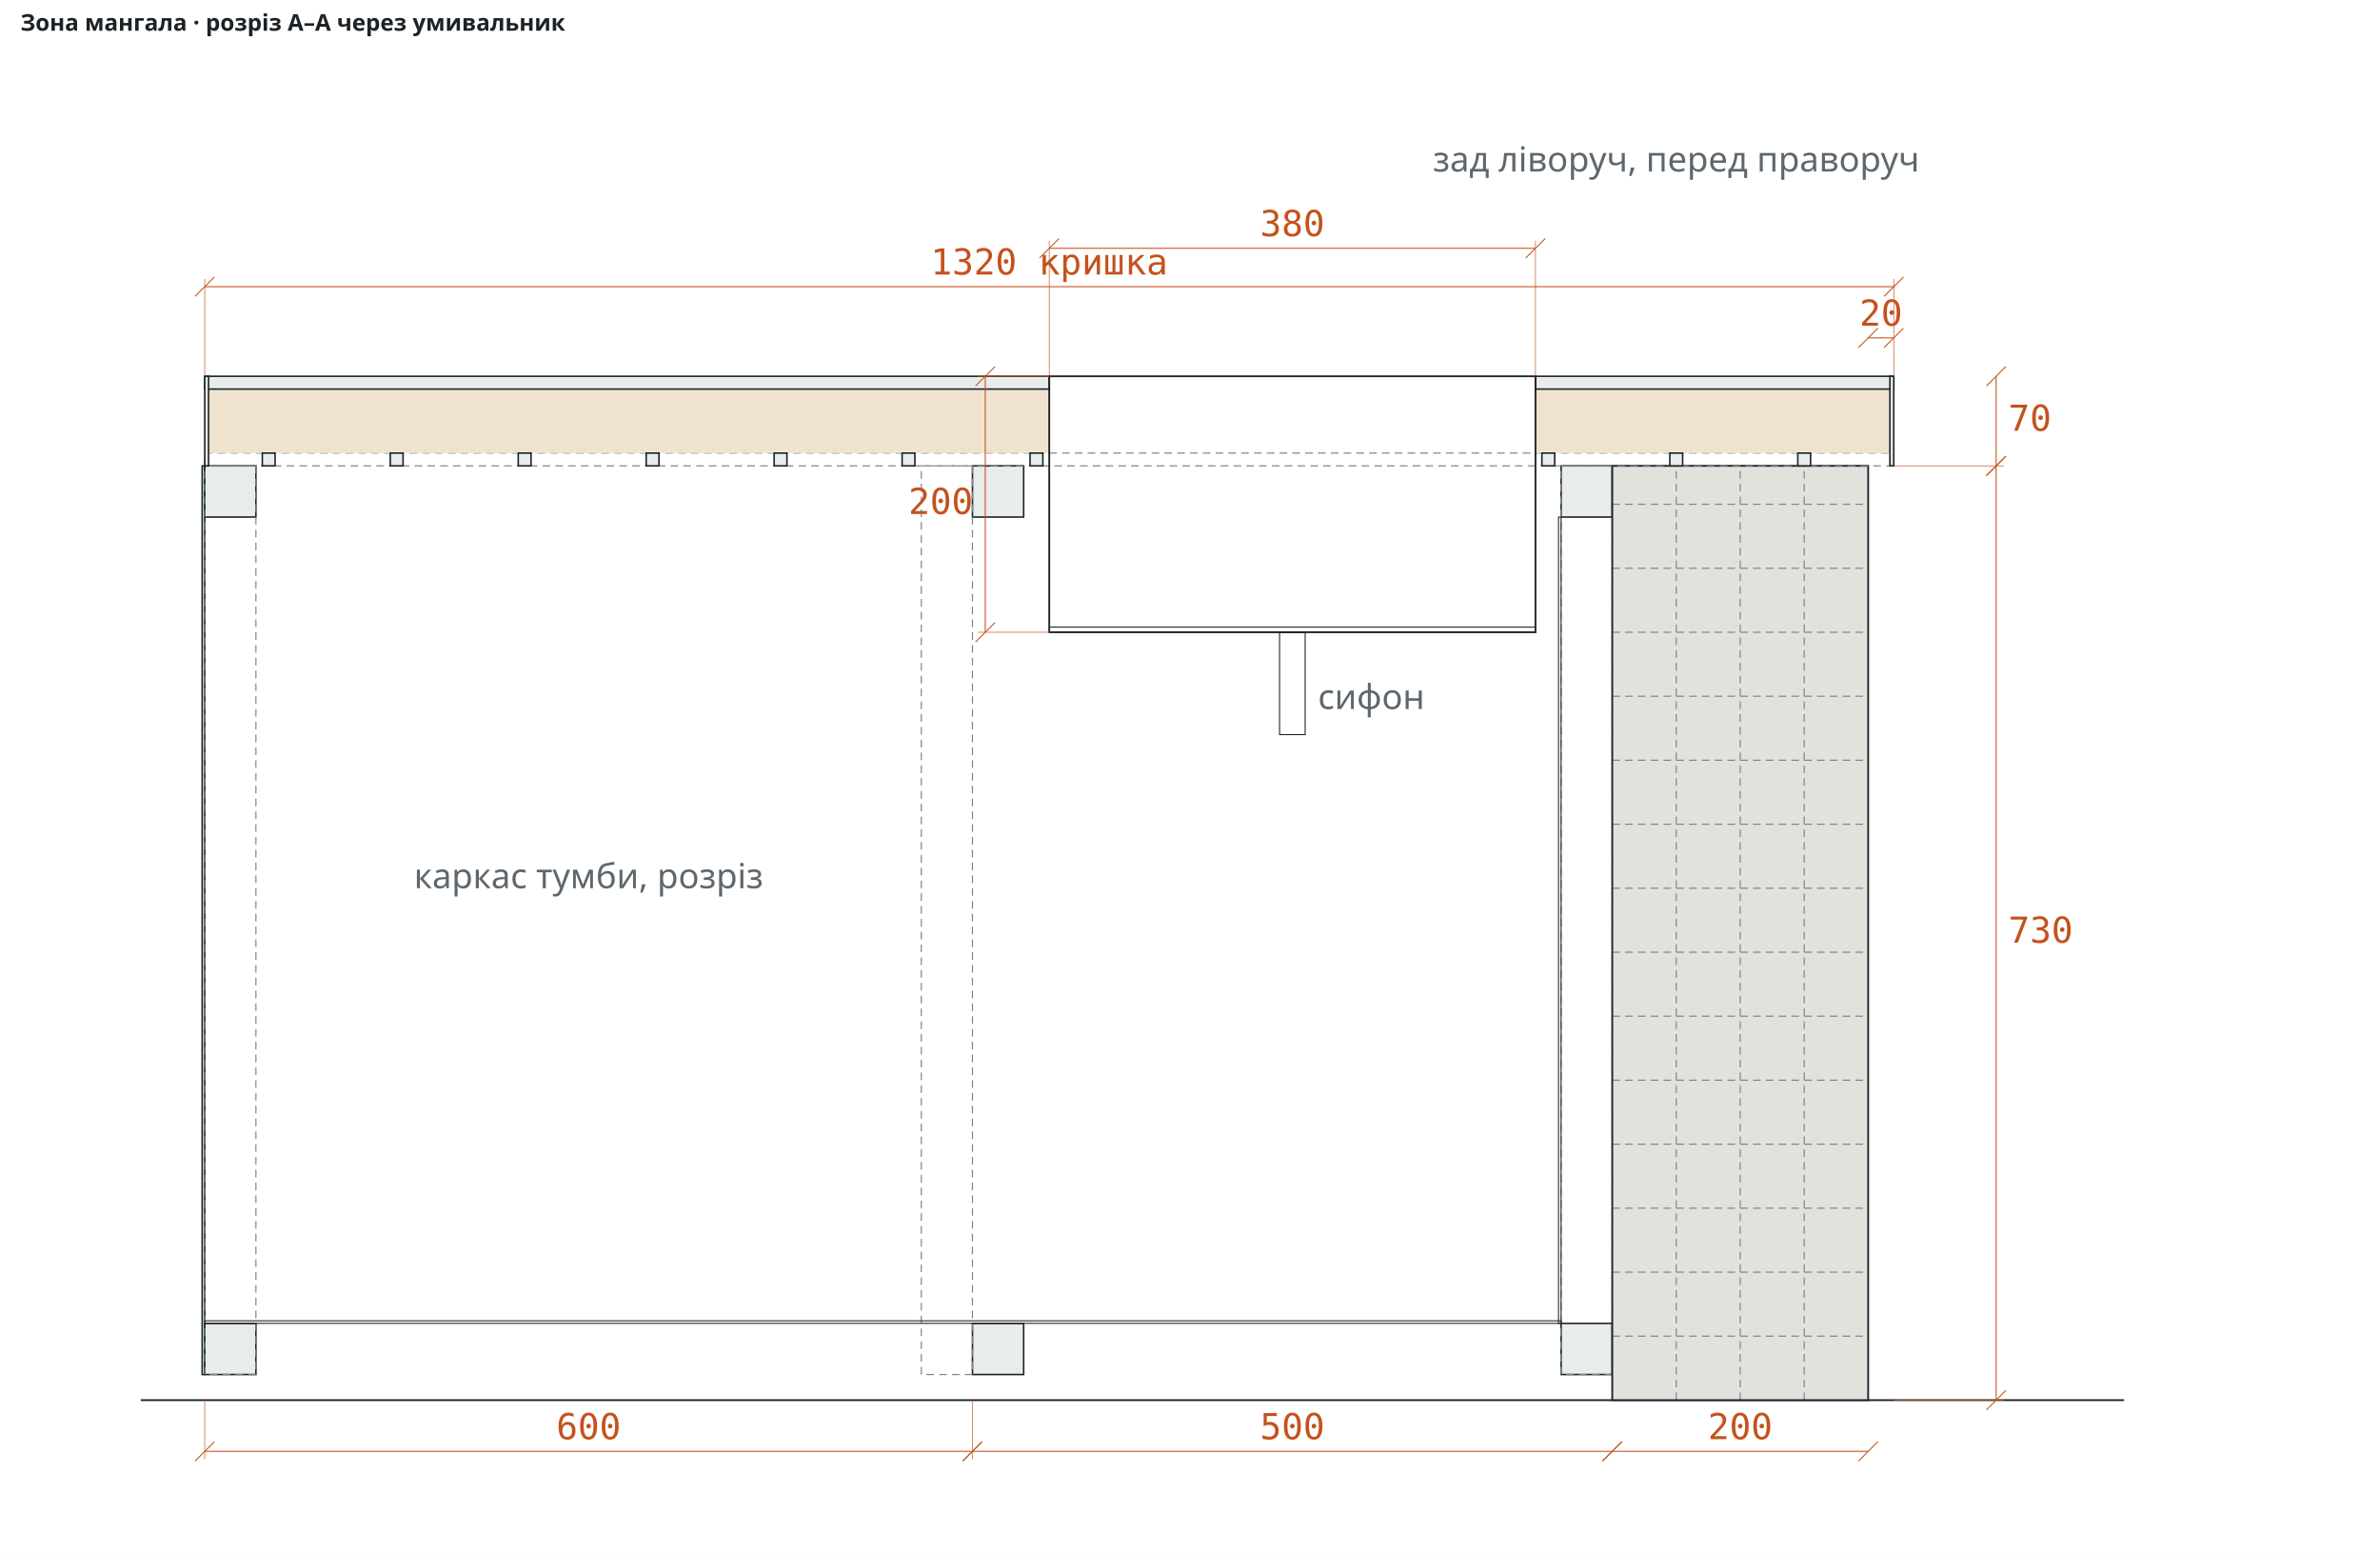
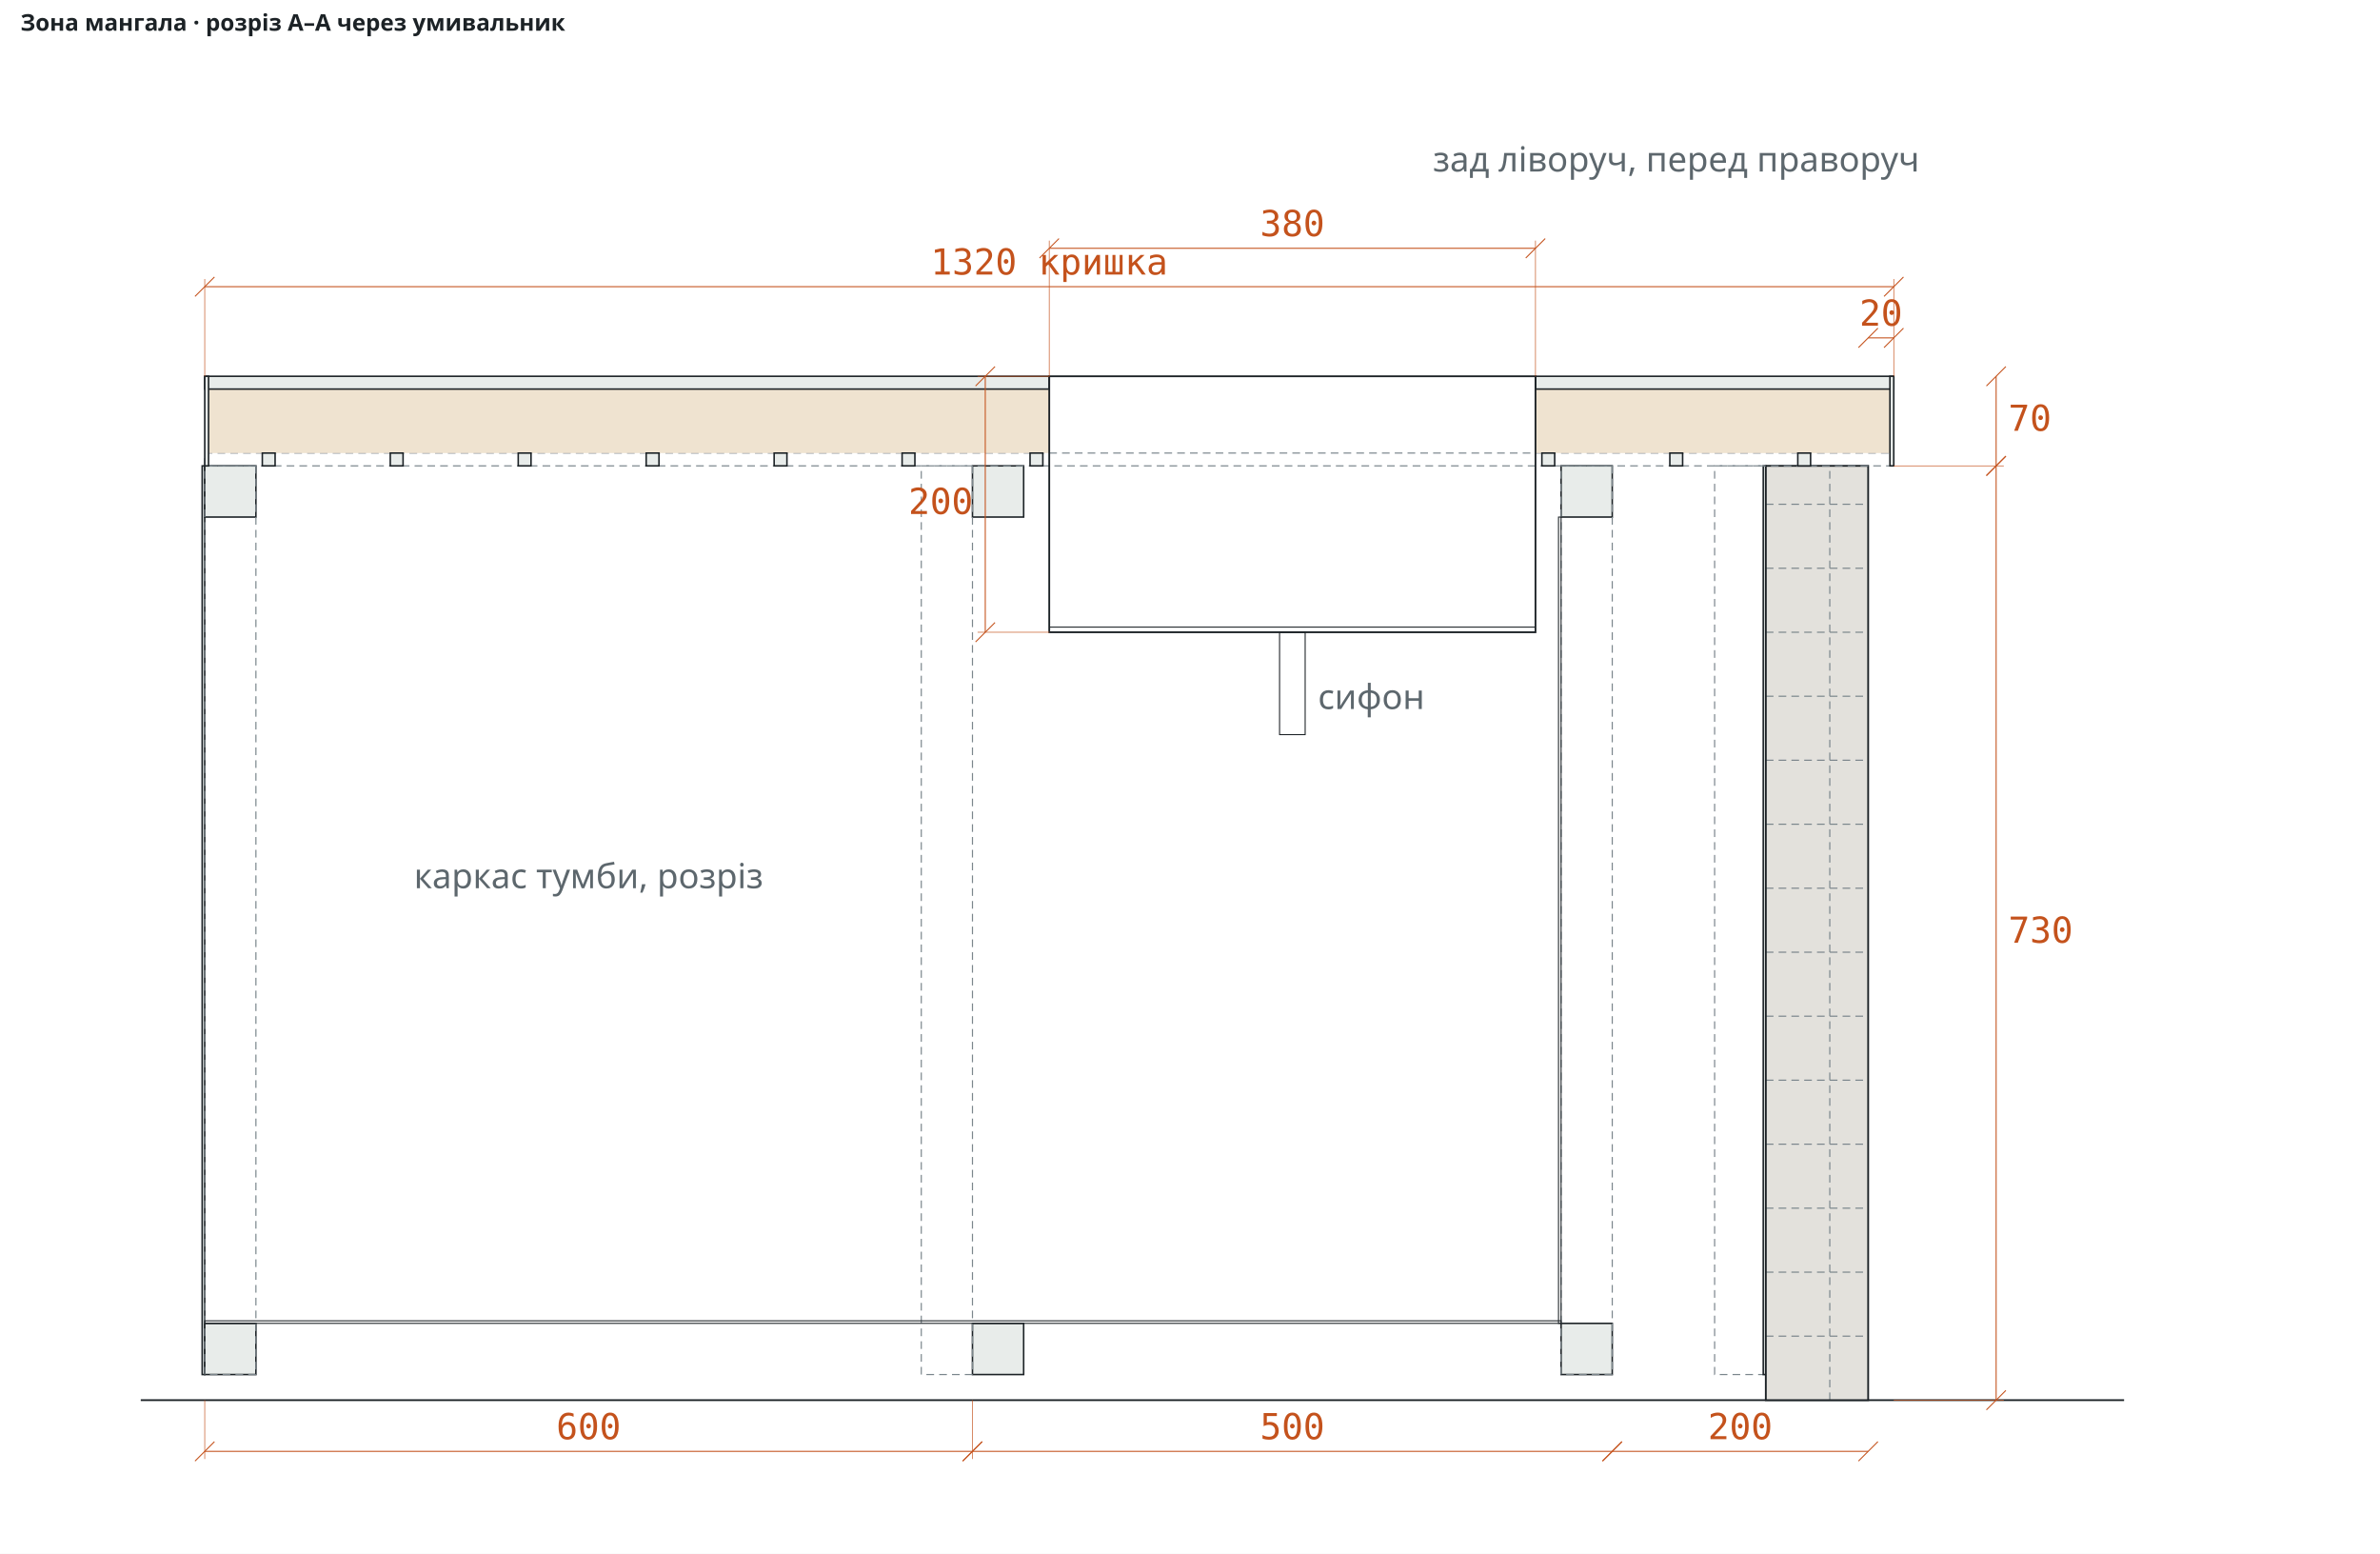
<svg xmlns="http://www.w3.org/2000/svg" viewBox="0 0 1860 1214" width="1860" height="1214">
  <style>.ol{fill:none;stroke:#1c2226;stroke-width:1.4}.thin{stroke-width:.8}.hid{fill:none;stroke:#7b868c;stroke-width:.9;stroke-dasharray:6 4}.cl{stroke:#7b868c;stroke-width:.7;stroke-dasharray:14 3 2 3}.brick{fill:#efe3d0;stroke:none}.stone{fill:#e3e1dc;stroke:#7b868c;stroke-width:.6}.fill{fill:#e8ecea;stroke:#1c2226;stroke-width:1.2}.dim{stroke:#c4521c;stroke-width:.8}.ext{stroke:#c4521c;stroke-width:.5}.lead{stroke:#5d676d;stroke-width:.7}.dt{fill:#c4521c;font:500 15px "IBM Plex Mono",Consolas,monospace}.note{fill:#5d676d;font:14px "IBM Plex Sans",Segoe UI,sans-serif}.lt{fill:#1c2226;font:13px "IBM Plex Sans",Segoe UI,sans-serif}.bub{fill:#fff;stroke:#1c2226;stroke-width:1}.bt{fill:#1c2226;font:600 13px "IBM Plex Mono",Consolas,monospace}.ttl{fill:#1c2226;font:600 18px "IBM Plex Sans",Segoe UI,sans-serif}</style>
  <rect width="100%" height="100%" fill="#ffffff" />
  <text class="ttl" x="16" y="24">Зона мангала · розріз А–А через умивальник</text>
  <g transform="translate(0 34)">
    <line class="ol" x1="110.0" y1="1060.0" x2="1660.0" y2="1060.0" />
    <rect class="fill" x="158.0" y="330.0" width="2.0" height="710.0" />
    <rect class="fill" x="160.0" y="1000.0" width="40.0" height="40.0" />
    <rect class="fill" x="160.0" y="330.0" width="40.0" height="40.0" />
    <rect class="fill" x="760.0" y="1000.0" width="40.0" height="40.0" />
    <rect class="fill" x="760.0" y="330.0" width="40.0" height="40.0" />
    <rect class="fill" x="1220.0" y="1000.0" width="40.0" height="40.0" />
    <rect class="fill" x="1220.0" y="330.0" width="40.0" height="40.0" />
    <rect class="hid" x="160.0" y="330.0" width="40.0" height="710.0" />
    <rect class="hid" x="720.0" y="330.0" width="40.0" height="710.0" />
    <rect class="hid" x="1220.0" y="330.0" width="40.0" height="710.0" />
    <rect class="ol thin" x="160.0" y="998.0" width="1060.0" height="2.0" />
    <rect class="ol thin" x="1218.0" y="370.0" width="2.0" height="630.0" />
    <text class="note" x="460.0" y="660.0" text-anchor="middle" style="font-size:27px">каркас тумби, розріз</text>
-     <rect class="stone" x="1260.0" y="330.0" width="200.0" height="730.0" />
-     <line class="hid" x1="1310.0" y1="1060.0" x2="1310.0" y2="330.0" />
-     <line class="hid" x1="1360.0" y1="1060.0" x2="1360.0" y2="330.0" />
-     <line class="hid" x1="1410.0" y1="1060.0" x2="1410.0" y2="330.0" />
-     <line class="hid" x1="1260.0" y1="1010.0" x2="1460.0" y2="1010.0" />
-     <line class="hid" x1="1260.0" y1="960.0" x2="1460.0" y2="960.0" />
-     <line class="hid" x1="1260.0" y1="910.0" x2="1460.0" y2="910.0" />
-     <line class="hid" x1="1260.0" y1="860.0" x2="1460.0" y2="860.0" />
-     <line class="hid" x1="1260.0" y1="810.0" x2="1460.0" y2="810.0" />
-     <line class="hid" x1="1260.0" y1="760.0" x2="1460.0" y2="760.0" />
-     <line class="hid" x1="1260.0" y1="710.0" x2="1460.0" y2="710.0" />
-     <line class="hid" x1="1260.0" y1="660.0" x2="1460.0" y2="660.0" />
-     <line class="hid" x1="1260.0" y1="610.0" x2="1460.0" y2="610.0" />
-     <line class="hid" x1="1260.0" y1="560.0" x2="1460.0" y2="560.0" />
-     <line class="hid" x1="1260.0" y1="510.0" x2="1460.0" y2="510.0" />
-     <line class="hid" x1="1260.0" y1="460.0" x2="1460.0" y2="460.0" />
-     <line class="hid" x1="1260.0" y1="410.0" x2="1460.0" y2="410.0" />
-     <line class="hid" x1="1260.0" y1="360.0" x2="1460.0" y2="360.0" />
-     <rect class="ol" x="1260.0" y="330.0" width="200.0" height="730.0" />
+     <rect class="hid" x="1340.0" y="330.0" width="40.0" height="710.0" />
+     <rect class="fill" x="1378.0" y="330.0" width="2.0" height="710.0" />
+     <rect class="stone" x="1380.0" y="330.0" width="80.0" height="730.0" />
+     <line class="hid" x1="1430.0" y1="1060.0" x2="1430.0" y2="330.0" />
+     <line class="hid" x1="1380.0" y1="1010.0" x2="1460.0" y2="1010.0" />
+     <line class="hid" x1="1380.0" y1="960.0" x2="1460.0" y2="960.0" />
+     <line class="hid" x1="1380.0" y1="910.0" x2="1460.0" y2="910.0" />
+     <line class="hid" x1="1380.0" y1="860.0" x2="1460.0" y2="860.0" />
+     <line class="hid" x1="1380.0" y1="810.0" x2="1460.0" y2="810.0" />
+     <line class="hid" x1="1380.0" y1="760.0" x2="1460.0" y2="760.0" />
+     <line class="hid" x1="1380.0" y1="710.0" x2="1460.0" y2="710.0" />
+     <line class="hid" x1="1380.0" y1="660.0" x2="1460.0" y2="660.0" />
+     <line class="hid" x1="1380.0" y1="610.0" x2="1460.0" y2="610.0" />
+     <line class="hid" x1="1380.0" y1="560.0" x2="1460.0" y2="560.0" />
+     <line class="hid" x1="1380.0" y1="510.0" x2="1460.0" y2="510.0" />
+     <line class="hid" x1="1380.0" y1="460.0" x2="1460.0" y2="460.0" />
+     <line class="hid" x1="1380.0" y1="410.0" x2="1460.0" y2="410.0" />
+     <line class="hid" x1="1380.0" y1="360.0" x2="1460.0" y2="360.0" />
+     <rect class="ol" x="1380.0" y="330.0" width="80.0" height="730.0" />
    <rect class="hid" x="160.0" y="320.0" width="1320.0" height="10.0" />
    <rect class="brick" x="160.0" y="270.0" width="660.0" height="50.0" />
    <rect class="brick" x="1200.0" y="270.0" width="280.0" height="50.0" />
    <rect class="fill" x="160.0" y="260.0" width="660.0" height="10.0" />
    <rect class="fill" x="1200.0" y="260.0" width="280.0" height="10.0" />
    <rect class="fill" x="160.0" y="260.0" width="3.0" height="70.0" />
    <rect class="fill" x="1477.0" y="260.0" width="3.0" height="70.0" />
    <rect class="fill" x="205.0" y="320.0" width="10.0" height="10.0" />
    <rect class="fill" x="305.0" y="320.0" width="10.0" height="10.0" />
    <rect class="fill" x="405.0" y="320.0" width="10.0" height="10.0" />
    <rect class="fill" x="505.0" y="320.0" width="10.0" height="10.0" />
    <rect class="fill" x="605.0" y="320.0" width="10.0" height="10.0" />
    <rect class="fill" x="705.0" y="320.0" width="10.0" height="10.0" />
    <rect class="fill" x="805.0" y="320.0" width="10.0" height="10.0" />
    <rect class="fill" x="1205.0" y="320.0" width="10.0" height="10.0" />
    <rect class="fill" x="1305.0" y="320.0" width="10.0" height="10.0" />
    <rect class="fill" x="1405.0" y="320.0" width="10.0" height="10.0" />
    <rect class="ol" x="820.0" y="260.0" width="380.0" height="200.0" />
    <line class="ol thin" x1="820.0" y1="456.0" x2="1200.0" y2="456.0" />
    <rect class="ol thin" x="1000.0" y="460.0" width="20.0" height="80.0" />
    <text class="note" x="1030.0" y="520.0" text-anchor="start" style="font-size:27px">сифон</text>
    <line class="ext" x1="160.0" y1="1060.0" x2="160.0" y2="1106.0" />
    <line class="ext" x1="760.0" y1="1060.0" x2="760.0" y2="1106.0" />
    <line class="dim" x1="160.0" y1="1100.0" x2="760.0" y2="1100.0" />
    <line class="dim" x1="152.4" y1="1107.6" x2="167.6" y2="1092.4" />
    <line class="dim" x1="752.4" y1="1107.6" x2="767.6" y2="1092.4" />
    <text class="dt" x="460.0" y="1090.5" text-anchor="middle" style="font-size:28px">600</text>
    <line class="dim" x1="760.0" y1="1100.0" x2="1260.0" y2="1100.0" />
    <line class="dim" x1="752.4" y1="1107.6" x2="767.6" y2="1092.4" />
    <line class="dim" x1="1252.4" y1="1107.6" x2="1267.6" y2="1092.4" />
    <text class="dt" x="1010.0" y="1090.5" text-anchor="middle" style="font-size:28px">500</text>
    <line class="dim" x1="1260.0" y1="1100.0" x2="1460.0" y2="1100.0" />
    <line class="dim" x1="1252.4" y1="1107.6" x2="1267.6" y2="1092.4" />
    <line class="dim" x1="1452.4" y1="1107.6" x2="1467.6" y2="1092.4" />
    <text class="dt" x="1360.0" y="1090.5" text-anchor="middle" style="font-size:28px">200</text>
    <line class="ext" x1="160.0" y1="260.0" x2="160.0" y2="184.0" />
    <line class="ext" x1="1480.0" y1="260.0" x2="1480.0" y2="184.0" />
    <line class="dim" x1="160.0" y1="190.0" x2="1480.0" y2="190.0" />
    <line class="dim" x1="152.4" y1="197.6" x2="167.6" y2="182.4" />
    <line class="dim" x1="1472.4" y1="197.6" x2="1487.6" y2="182.4" />
    <text class="dt" x="820.0" y="180.5" text-anchor="middle" style="font-size:28px">1320 кришка</text>
    <line class="dim" x1="1460.0" y1="230.0" x2="1480.0" y2="230.0" />
    <line class="dim" x1="1452.4" y1="237.6" x2="1467.6" y2="222.4" />
    <line class="dim" x1="1472.4" y1="237.6" x2="1487.6" y2="222.4" />
    <text class="dt" x="1470.0" y="220.5" text-anchor="middle" style="font-size:28px">20</text>
    <line class="ext" x1="1480.0" y1="1060.0" x2="1566.0" y2="1060.0" />
    <line class="ext" x1="1480.0" y1="330.0" x2="1566.0" y2="330.0" />
    <line class="dim" x1="1560.0" y1="1060.0" x2="1560.0" y2="330.0" />
    <line class="dim" x1="1552.4" y1="1067.6" x2="1567.6" y2="1052.4" />
    <line class="dim" x1="1552.4" y1="337.6" x2="1567.6" y2="322.4" />
    <text class="dt" x="1569.5" y="702.6" text-anchor="start" style="font-size:28px">730</text>
    <line class="dim" x1="1560.0" y1="330.0" x2="1560.0" y2="260.0" />
    <line class="dim" x1="1552.4" y1="337.6" x2="1567.6" y2="322.4" />
    <line class="dim" x1="1552.4" y1="267.6" x2="1567.6" y2="252.4" />
    <text class="dt" x="1569.5" y="302.6" text-anchor="start" style="font-size:28px">70</text>
    <line class="ext" x1="820.0" y1="460.0" x2="764.0" y2="460.0" />
    <line class="ext" x1="820.0" y1="260.0" x2="764.0" y2="260.0" />
    <line class="dim" x1="770.0" y1="460.0" x2="770.0" y2="260.0" />
    <line class="dim" x1="762.4" y1="467.6" x2="777.6" y2="452.4" />
    <line class="dim" x1="762.4" y1="267.6" x2="777.6" y2="252.4" />
    <text class="dt" x="760.5" y="367.6" text-anchor="end" style="font-size:28px">200</text>
    <line class="ext" x1="820.0" y1="260.0" x2="820.0" y2="154.0" />
    <line class="ext" x1="1200.0" y1="260.0" x2="1200.0" y2="154.0" />
    <line class="dim" x1="820.0" y1="160.0" x2="1200.0" y2="160.0" />
    <line class="dim" x1="812.4" y1="167.6" x2="827.6" y2="152.4" />
    <line class="dim" x1="1192.4" y1="167.6" x2="1207.6" y2="152.4" />
    <text class="dt" x="1010.0" y="150.5" text-anchor="middle" style="font-size:28px">380</text>
    <text class="note" x="1310.0" y="100.0" text-anchor="middle" style="font-size:27px">зад ліворуч, перед праворуч</text>
  </g>
</svg>
